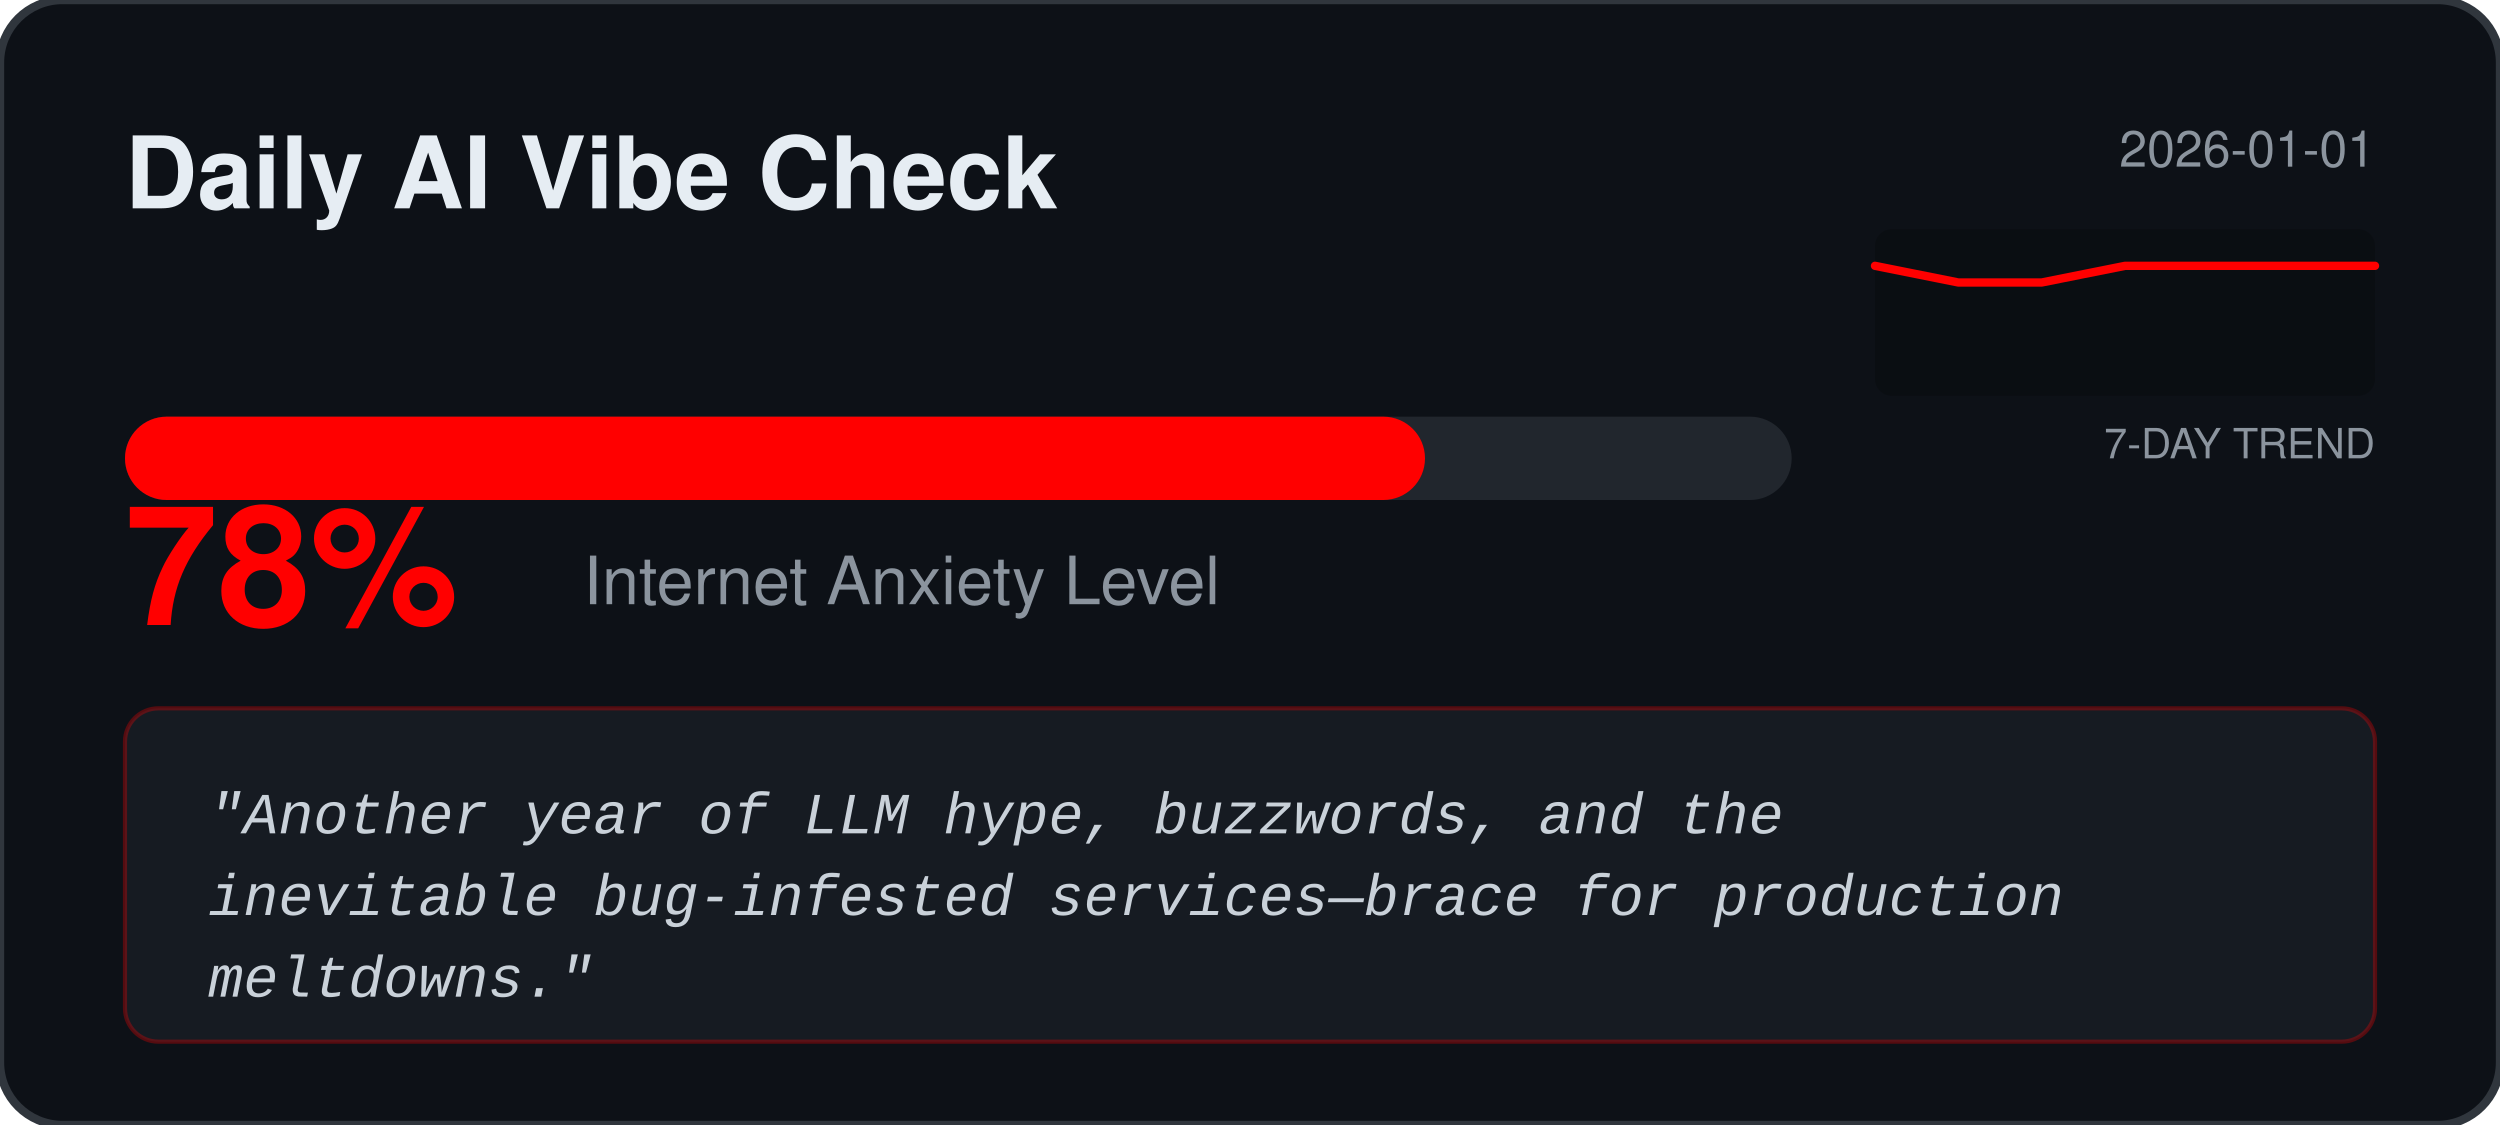
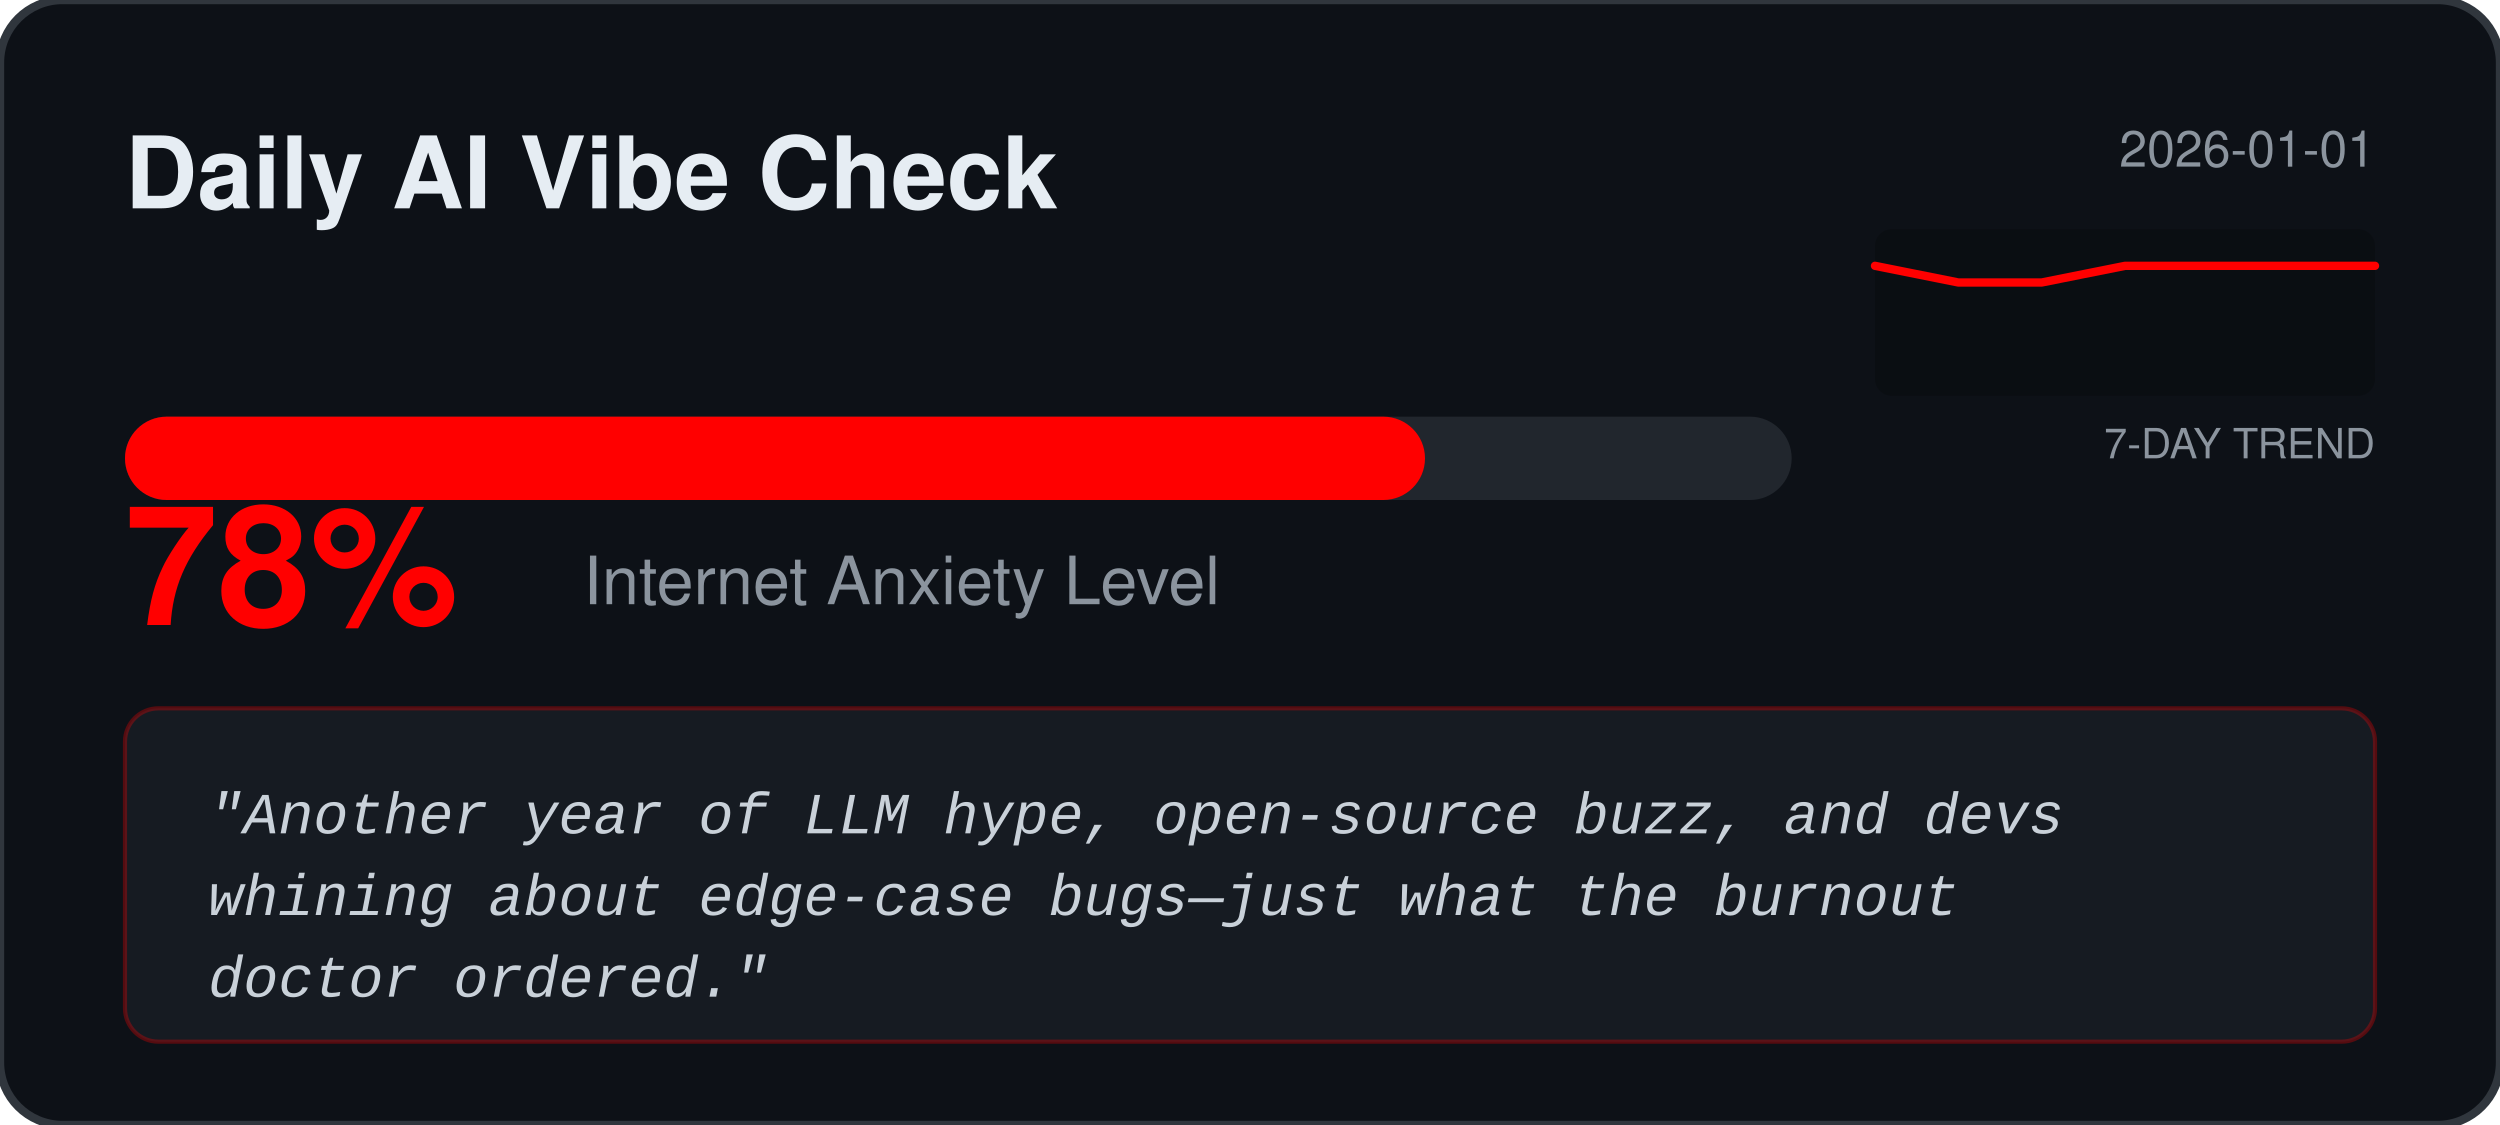
<svg xmlns="http://www.w3.org/2000/svg" width="600" height="270" viewBox="0 0 600 270" fill="none">
  <rect width="600" height="270" rx="15" fill="#0D1117" stroke="#30363D" stroke-width="2" />
  <text x="30" y="50" fill="#E6EDF3" font-family="Segoe UI, Helvetica, sans-serif" font-weight="bold" font-size="24">Daily AI Vibe Check</text>
  <text x="570" y="40" fill="#8B949E" font-family="Segoe UI, Helvetica, sans-serif" font-size="12" text-anchor="end">2026-01-01</text>
  <rect x="450" y="55" width="120" height="40" fill="#000000" fill-opacity="0.2" rx="4" />
  <text x="570" y="110" fill="#8B949E" font-family="Segoe UI, Helvetica, sans-serif" font-size="10" text-anchor="end">7-DAY TREND</text>
  <polyline points="450.0,63.8 470.0,67.8 490.0,67.8 510.0,63.8 530.0,63.8 550.0,63.8 570.0,63.8" fill="none" stroke="#FF0000" stroke-width="2" stroke-linecap="round" stroke-linejoin="round" />
  <rect x="30" y="100" width="400" height="20" rx="10" fill="#21262D" />
  <rect x="30" y="100" width="312.0" height="20" rx="10" fill="#FF0000" />
  <text x="30" y="150" fill="#FF0000" font-family="Segoe UI, Helvetica, sans-serif" font-weight="bold" font-size="40">78%</text>
  <text x="140" y="145" fill="#8B949E" font-family="Segoe UI, Helvetica, sans-serif" font-size="16">Internet Anxiety Level</text>
  <rect x="30" y="170" width="540" height="80" rx="8" fill="#161B22" stroke="#FF0000" stroke-opacity="0.3" />
  <text x="50" y="200" fill="#C9D1D9" font-family="Courier New, monospace" font-size="14" font-style="italic">
-     <tspan x="50" dy="0">"Another year of LLM hype, buzzwords, and the</tspan>
-     <tspan x="50" dy="1.4em">inevitable bug‑infested services—brace for production</tspan>
-     <tspan x="50" dy="1.4em">meltdowns."</tspan>
+     <tspan x="50" dy="0">"Another year of LLM hype, open‑source buzz, and devs</tspan>
+     <tspan x="50" dy="1.4em">whining about edge‑case bugs—just what the burnout</tspan>
+     <tspan x="50" dy="1.4em">doctor ordered."</tspan>
  </text>
</svg>
